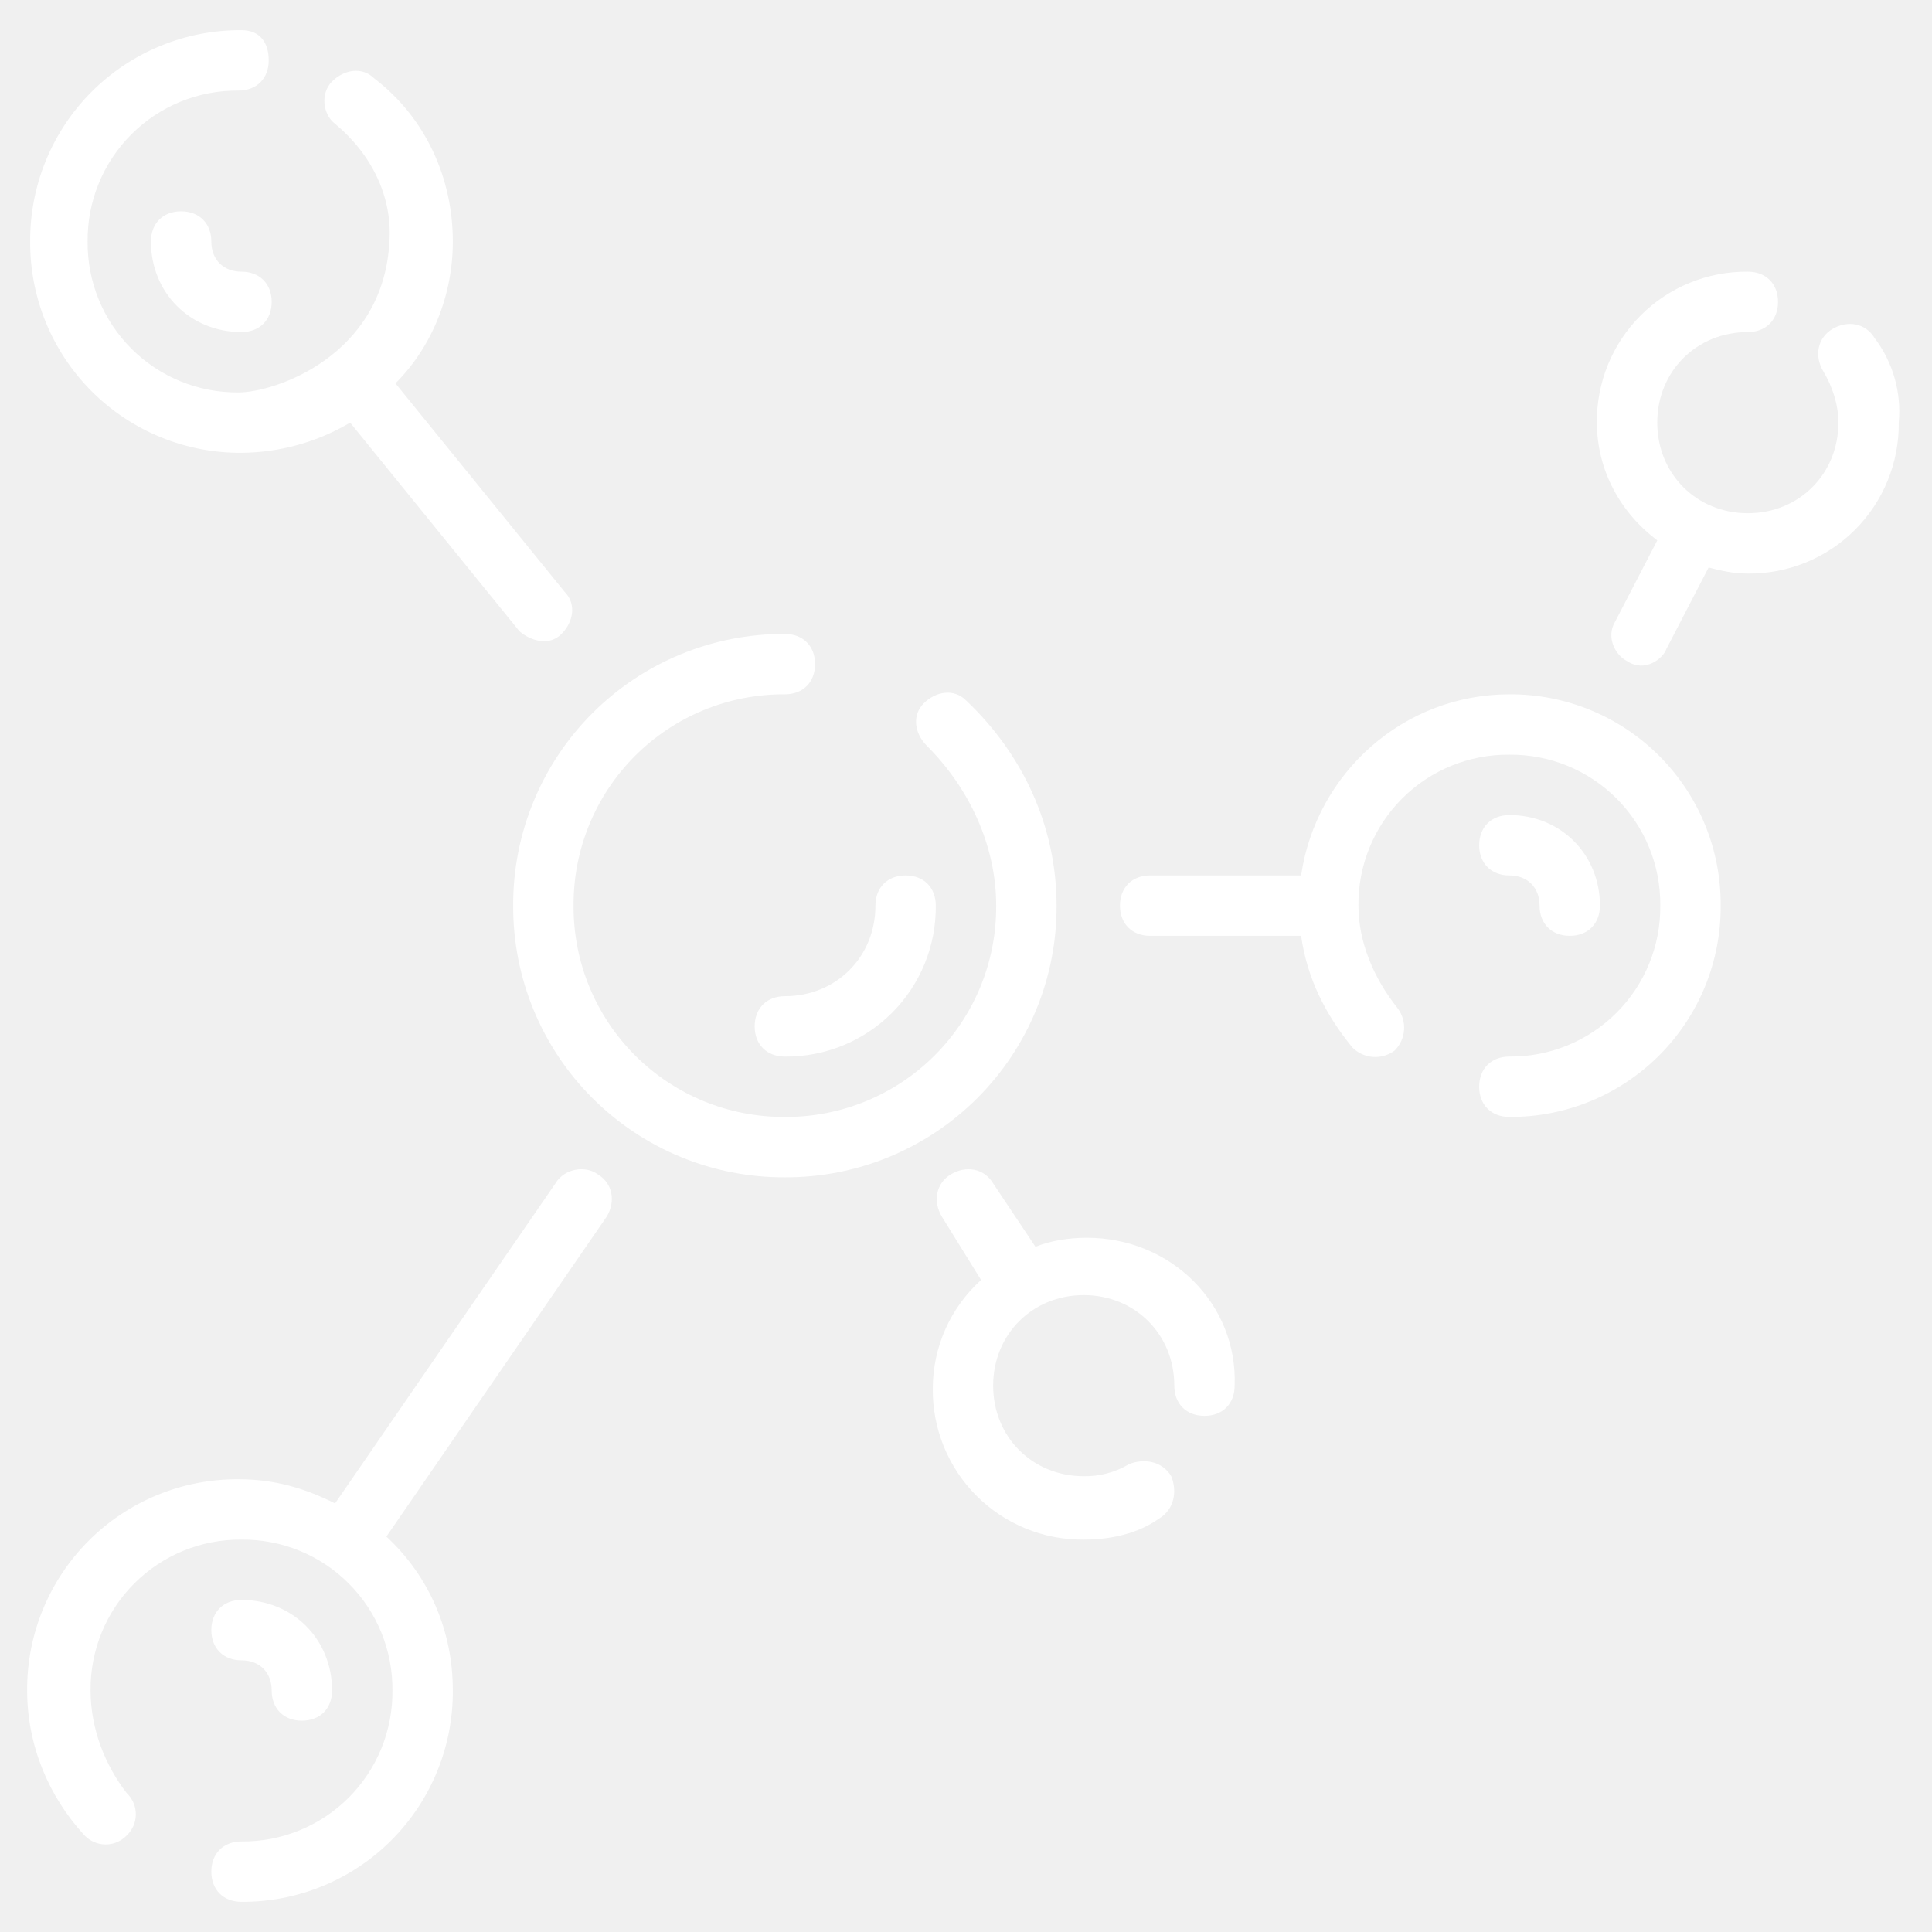
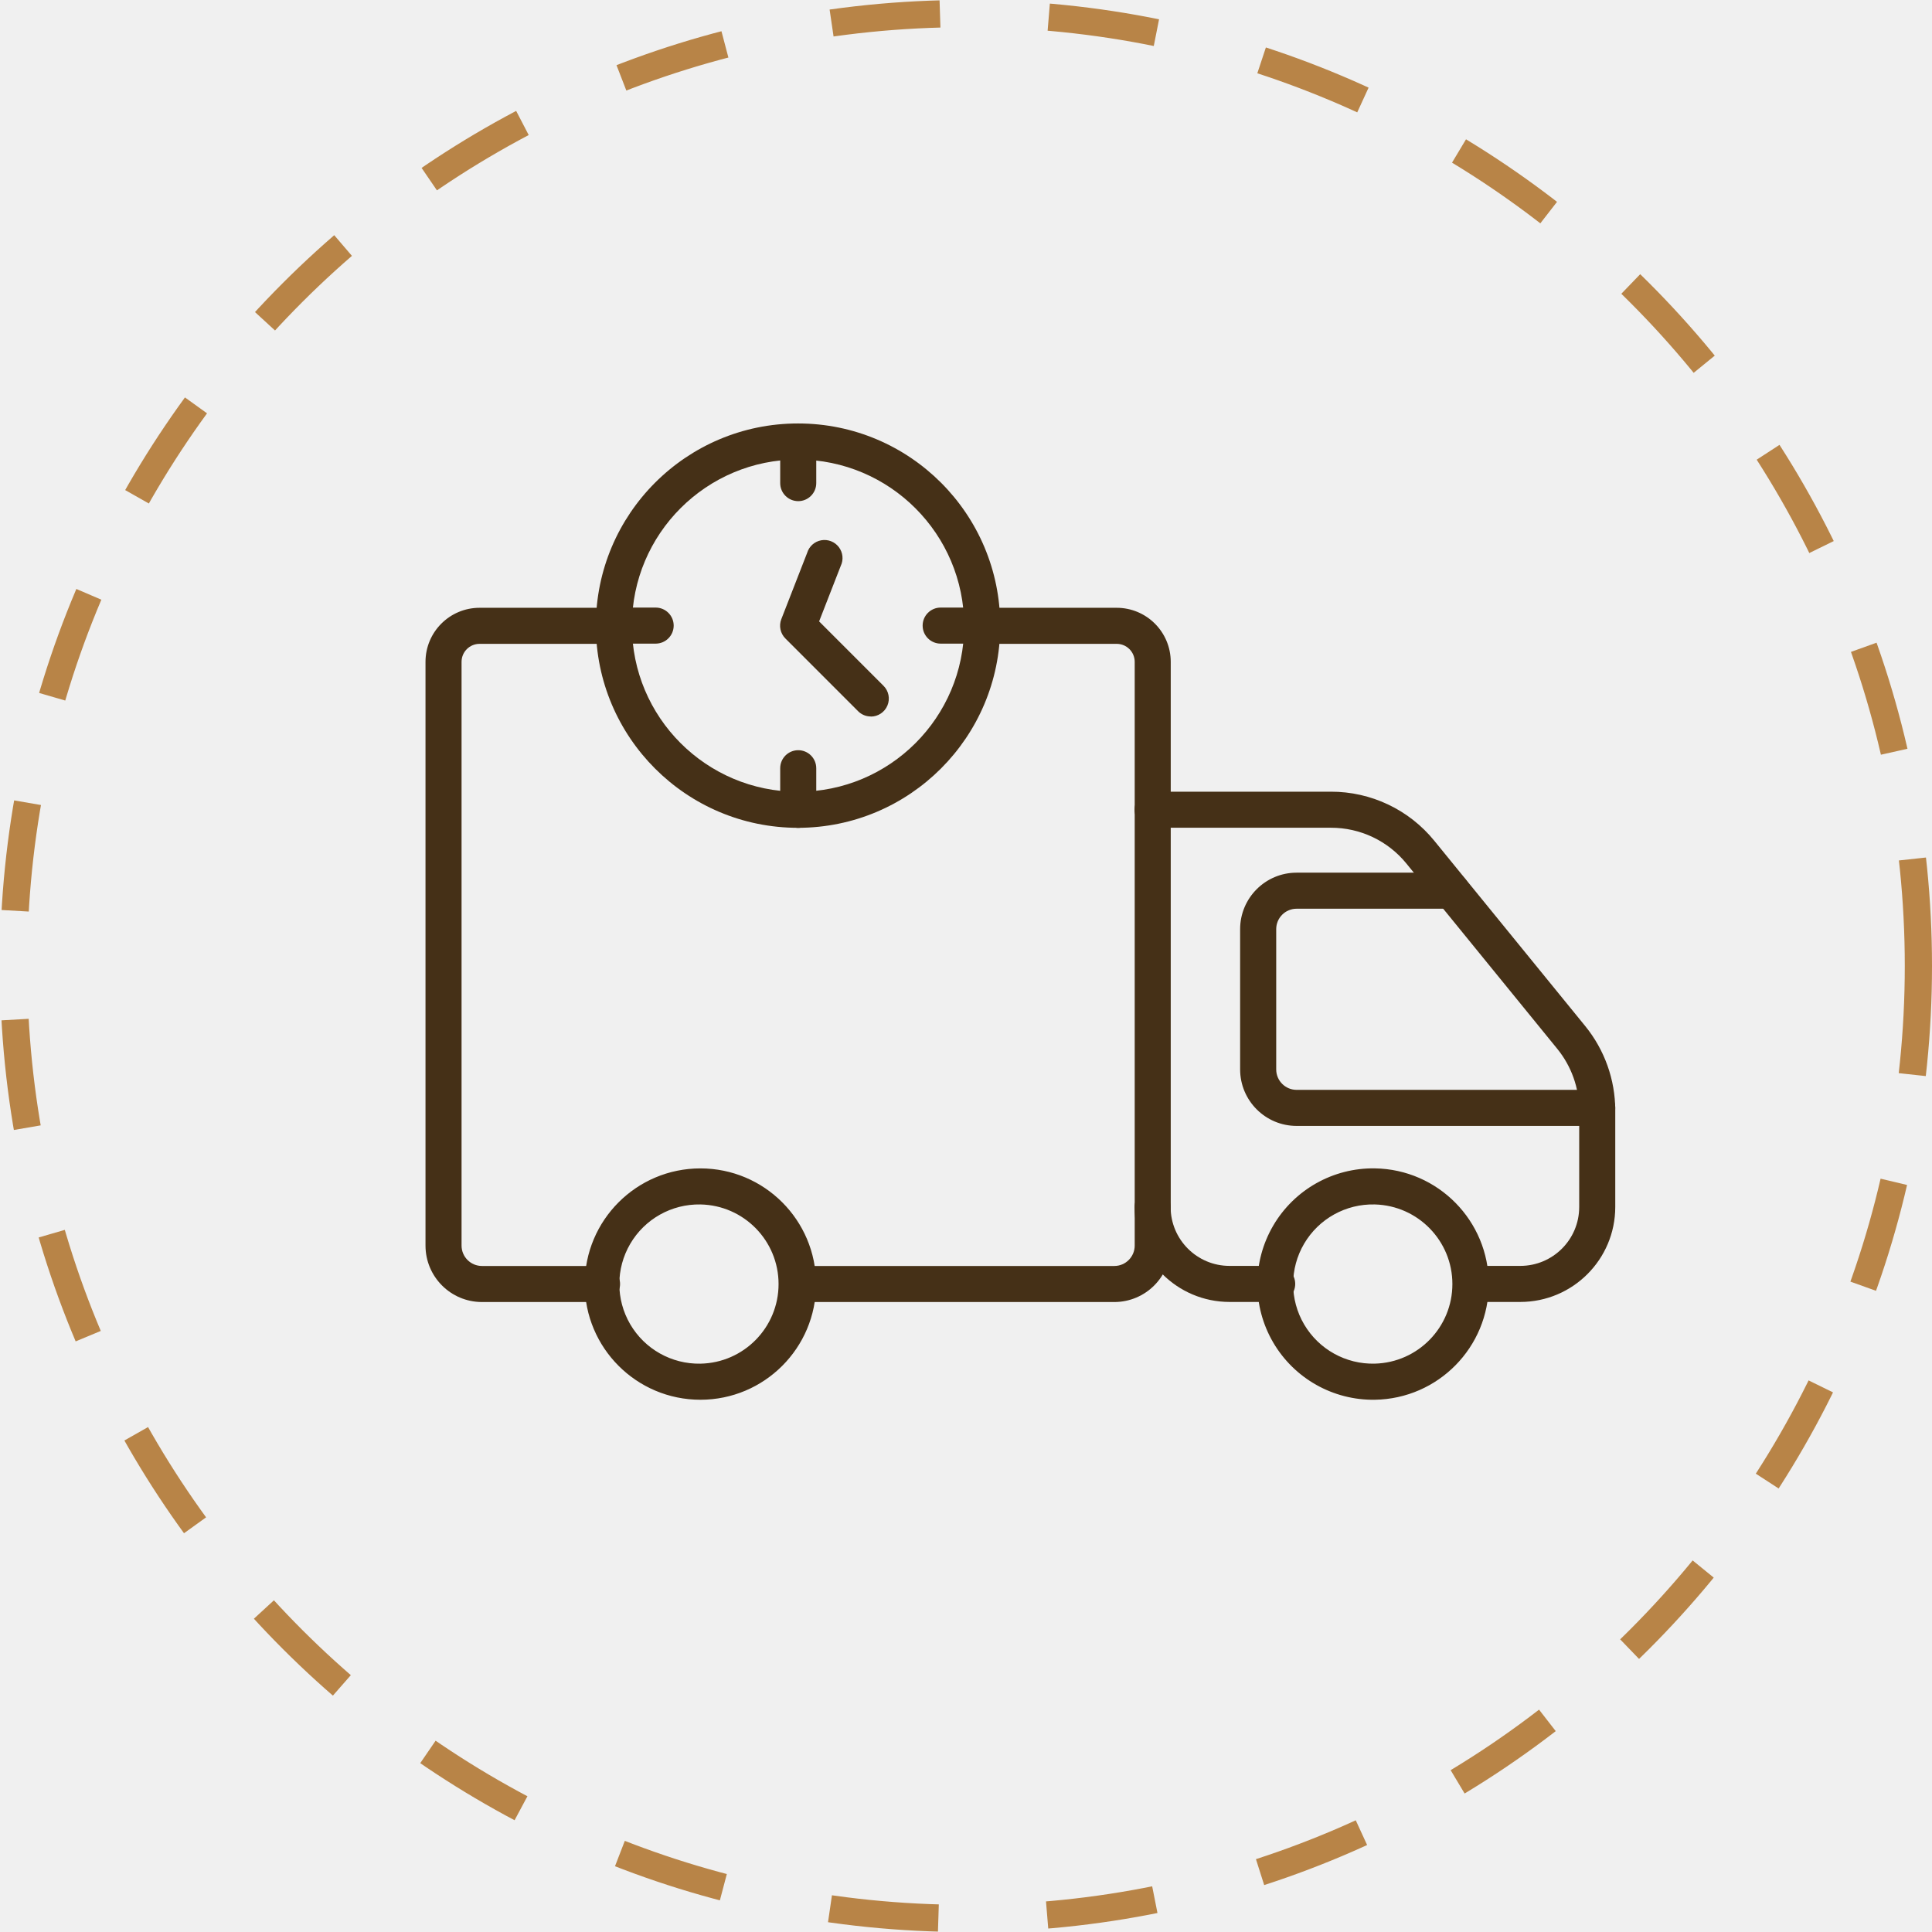
- <svg xmlns="http://www.w3.org/2000/svg" width="58" height="58" viewBox="0 0 58 58" fill="none">
-   <g clip-path="url(#a)" fill="#fff">
-     <path d="M31.719 27.188c0-2.357-.997-4.532-2.719-6.163-.363-.362-.906-.272-1.269.09-.362.363-.272.907.09 1.27 1.27 1.268 2.085 2.99 2.085 4.802a6.305 6.305 0 0 1-6.343 6.344 6.305 6.305 0 0 1-6.344-6.343 6.305 6.305 0 0 1 6.343-6.344c.544 0 .907-.363.907-.907 0-.543-.363-.906-.907-.906a8.122 8.122 0 0 0-8.156 8.157 8.122 8.122 0 0 0 8.156 8.156 8.122 8.122 0 0 0 8.157-8.157zm13.594-6.344c-3.172 0-5.8 2.356-6.253 5.437h-4.532c-.543 0-.906.363-.906.907 0 .543.363.906.906.906h4.532c.18 1.268.725 2.356 1.54 3.353a.97.97 0 0 0 1.269.09.97.97 0 0 0 .09-1.268c-.724-.906-1.178-1.994-1.178-3.081a4.487 4.487 0 0 1 4.532-4.532 4.487 4.487 0 0 1 4.53 4.532 4.487 4.487 0 0 1-4.53 4.53c-.544 0-.907.363-.907.907s.363.906.907.906a6.305 6.305 0 0 0 6.343-6.343 6.305 6.305 0 0 0-6.343-6.344z" />
-     <path d="M22.656 30.813c0 .543.363.906.907.906a4.487 4.487 0 0 0 4.53-4.532c0-.543-.362-.906-.905-.906-.544 0-.907.363-.907.907 0 1.54-1.178 2.718-2.718 2.718-.544 0-.907.363-.907.907zm22.657-4.532c.543 0 .906.363.906.907 0 .543.362.906.906.906s.906-.363.906-.907c0-1.54-1.178-2.718-2.718-2.718-.544 0-.907.362-.907.906s.363.906.907.906zM7.25 49.844c.544 0 .906.362.906.906s.363.906.906.906c.544 0 .907-.362.907-.906 0-1.54-1.178-2.719-2.719-2.719-.544 0-.906.363-.906.907 0 .543.362.906.906.906zm0-41.688c-.544 0-.906-.362-.906-.906s-.363-.906-.907-.906c-.543 0-.906.362-.906.906 0 1.54 1.178 2.719 2.719 2.719.544 0 .906-.363.906-.906 0-.544-.362-.907-.906-.907zm49.028 1.994c-.272-.453-.816-.544-1.269-.272-.453.272-.544.816-.272 1.269.272.453.453.997.453 1.54 0 1.541-1.178 2.72-2.718 2.72s-2.72-1.179-2.72-2.72c0-1.54 1.18-2.718 2.72-2.718.543 0 .906-.363.906-.906 0-.544-.363-.907-.906-.907a4.487 4.487 0 0 0-4.532 4.531c0 1.45.725 2.72 1.813 3.535l-1.269 2.447c-.272.453 0 .997.363 1.178.543.362 1.087-.09 1.178-.363l1.269-2.447c.362.091.725.182 1.178.182a4.487 4.487 0 0 0 4.53-4.532 3.642 3.642 0 0 0-.724-2.537z" />
-     <path d="M7.25 13.594a6.512 6.512 0 0 0 3.262-.906l5.075 6.253c.182.18.816.543 1.27.09.362-.362.452-.906.09-1.268l-5.075-6.254c1.087-1.087 1.722-2.628 1.722-4.259 0-1.903-.816-3.716-2.356-4.894-.363-.362-.907-.272-1.27.09-.362.363-.271.998.091 1.27 1.088.906 1.722 2.175 1.632 3.534-.182 3.444-3.444 4.531-4.532 4.531A4.487 4.487 0 0 1 2.63 7.25a4.487 4.487 0 0 1 4.53-4.531c.544 0 .907-.363.907-.906 0-.544-.272-.907-.816-.907A6.305 6.305 0 0 0 .906 7.25a6.305 6.305 0 0 0 6.344 6.344zm9.425 21.932l-6.616 9.607c-.906-.454-1.812-.725-2.9-.725A6.305 6.305 0 0 0 .815 50.75c0 1.632.635 3.172 1.722 4.35a.876.876 0 0 0 1.269 0 .876.876 0 0 0 0-1.268c-.634-.816-1.087-1.904-1.087-3.082a4.487 4.487 0 0 1 4.53-4.53 4.487 4.487 0 0 1 4.532 4.53 4.487 4.487 0 0 1-4.531 4.532c-.544 0-.906.362-.906.906s.362.906.906.906a6.305 6.305 0 0 0 6.344-6.344c0-1.812-.725-3.443-1.994-4.621l6.615-9.607c.272-.453.182-.997-.271-1.269-.363-.271-.997-.18-1.27.272zm15.95 1.632c-.544 0-1.088.09-1.54.271l-1.27-1.903c-.271-.453-.815-.543-1.268-.272-.453.272-.544.816-.272 1.27l1.178 1.902a4.387 4.387 0 0 0-1.45 3.263 4.487 4.487 0 0 0 4.531 4.531c.816 0 1.631-.181 2.266-.634.453-.272.544-.816.362-1.269-.272-.453-.815-.544-1.268-.362a2.558 2.558 0 0 1-1.36.362c-1.54 0-2.719-1.178-2.719-2.719 0-1.54 1.179-2.718 2.72-2.718 1.54 0 2.718 1.178 2.718 2.718 0 .544.362.907.906.907s.906-.363.906-.907c.091-2.447-1.903-4.44-4.44-4.44z" />
-   </g>
-   <defs>
-     <clipPath id="a">
-       <path fill="#fff" d="M0 0h58v58H0z" />
-     </clipPath>
-   </defs>
+ <svg xmlns="http://www.w3.org/2000/svg" width="71" height="71" viewBox="0 0 71 71" fill="none">
+   <path d="M22.15 47.849h-4.44a2.075 2.075 0 0 1-2.073-2.074V24.323a1.987 1.987 0 0 1 1.987-1.987h4.936a.662.662 0 1 1 0 1.325h-4.936a.662.662 0 0 0-.662.662v21.452a.75.75 0 0 0 .748.749h4.44a.663.663 0 0 1 0 1.325zm18.8 0H29.33a.663.663 0 0 1 0-1.325h11.62a.75.75 0 0 0 .75-.749V24.323a.662.662 0 0 0-.663-.662h-4.942a.663.663 0 0 1 0-1.325h4.942a1.987 1.987 0 0 1 1.987 1.987v21.452a2.075 2.075 0 0 1-2.073 2.074z" fill="#453017" />
+   <path d="M46.937 47.846h-1.753a3.493 3.493 0 0 1-3.489-3.488.662.662 0 1 1 1.325 0 2.165 2.165 0 0 0 2.164 2.163h1.752a.662.662 0 1 1 0 1.325h.001zm8.934 0h-1.758a.662.662 0 1 1 0-1.325h1.758a2.165 2.165 0 0 0 2.164-2.163v-3.553a3.593 3.593 0 0 0-.805-2.26l-5.545-6.81a3.565 3.565 0 0 0-2.778-1.316h-6.55a.662.662 0 1 1 0-1.325h6.55a4.884 4.884 0 0 1 3.805 1.806l5.546 6.81a4.923 4.923 0 0 1 1.102 3.095v3.553a3.492 3.492 0 0 1-3.489 3.488z" fill="#453017" />
+   <path d="M58.698 41.377H47.65a2.078 2.078 0 0 1-2.076-2.076v-5.156a2.077 2.077 0 0 1 2.076-2.075h5.693a.662.662 0 1 1 0 1.325H47.65a.751.751 0 0 0-.75.75v5.156a.751.751 0 0 0 .75.751h11.048a.662.662 0 1 1 0 1.325zM50.525 51.44a4.252 4.252 0 1 1 0-8.503 4.252 4.252 0 0 1 0 8.503zm0-7.177a2.926 2.926 0 1 0 0 5.85 2.926 2.926 0 0 0 0-5.85zM25.74 51.44a4.251 4.251 0 1 1 0-8.502 4.251 4.251 0 0 1 0 8.502zm0-7.177a2.926 2.926 0 1 0 0 5.851 2.926 2.926 0 0 0 0-5.851zm3.592-13.841a7.43 7.43 0 1 1 7.426-7.426 7.438 7.438 0 0 1-7.426 7.426zm0-13.535a6.105 6.105 0 1 0 6.101 6.109 6.115 6.115 0 0 0-6.101-6.108z" fill="#453017" />
+   <path d="M32.002 26.33a.655.655 0 0 1-.467-.193l-2.673-2.674a.663.663 0 0 1-.149-.709l.95-2.438a.664.664 0 1 1 1.234.48l-.795 2.04 2.367 2.367A.662.662 0 0 1 32 26.334l.002-.003zm-2.668-7.913a.663.663 0 0 1-.662-.662v-1.53a.663.663 0 0 1 1.325 0v1.53a.663.663 0 0 1-.663.662zm0 12.007a.663.663 0 0 1-.662-.662v-1.53a.662.662 0 1 1 1.325 0v1.53a.662.662 0 0 1-.663.662zm6.766-6.771h-1.531a.662.662 0 1 1 0-1.325h1.53a.663.663 0 0 1 0 1.325zm-12.005 0h-1.53a.662.662 0 1 1 0-1.325h1.53a.662.662 0 1 1 0 1.325z" fill="#453017" />
+   <circle cx="35.5" cy="35.5" r="35" stroke="#B88447" stroke-dasharray="4 4" />
</svg>
